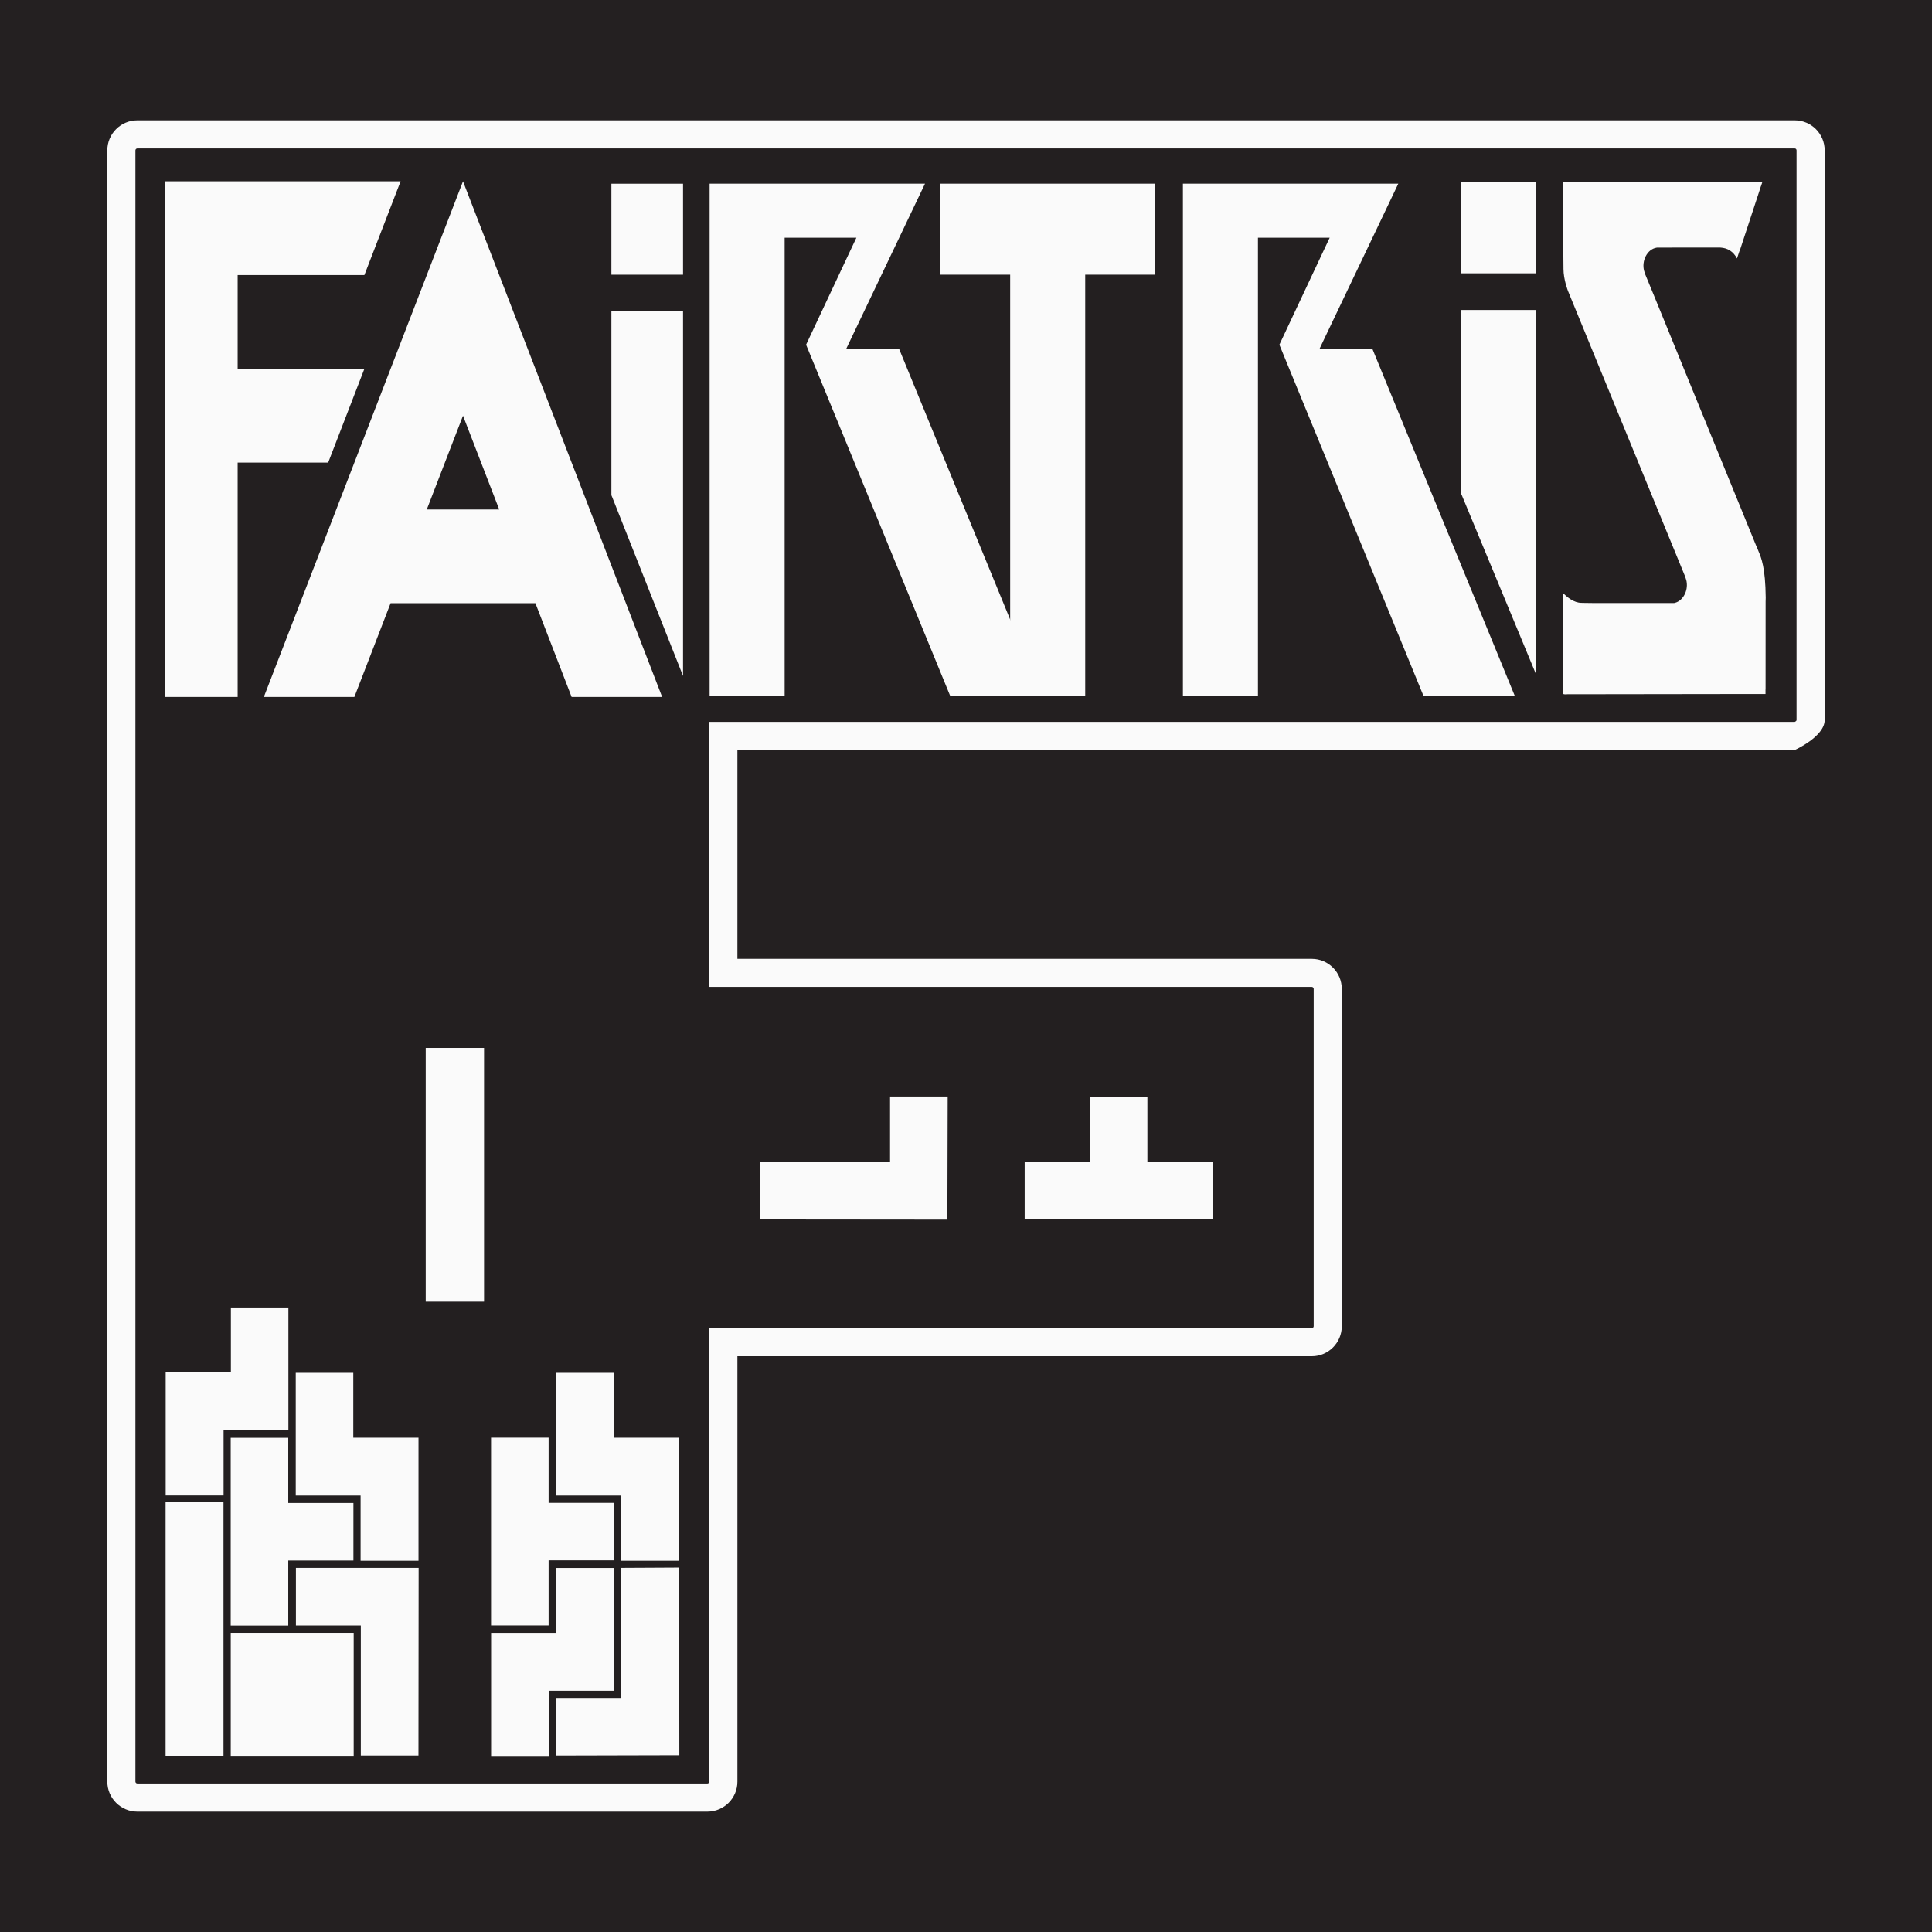
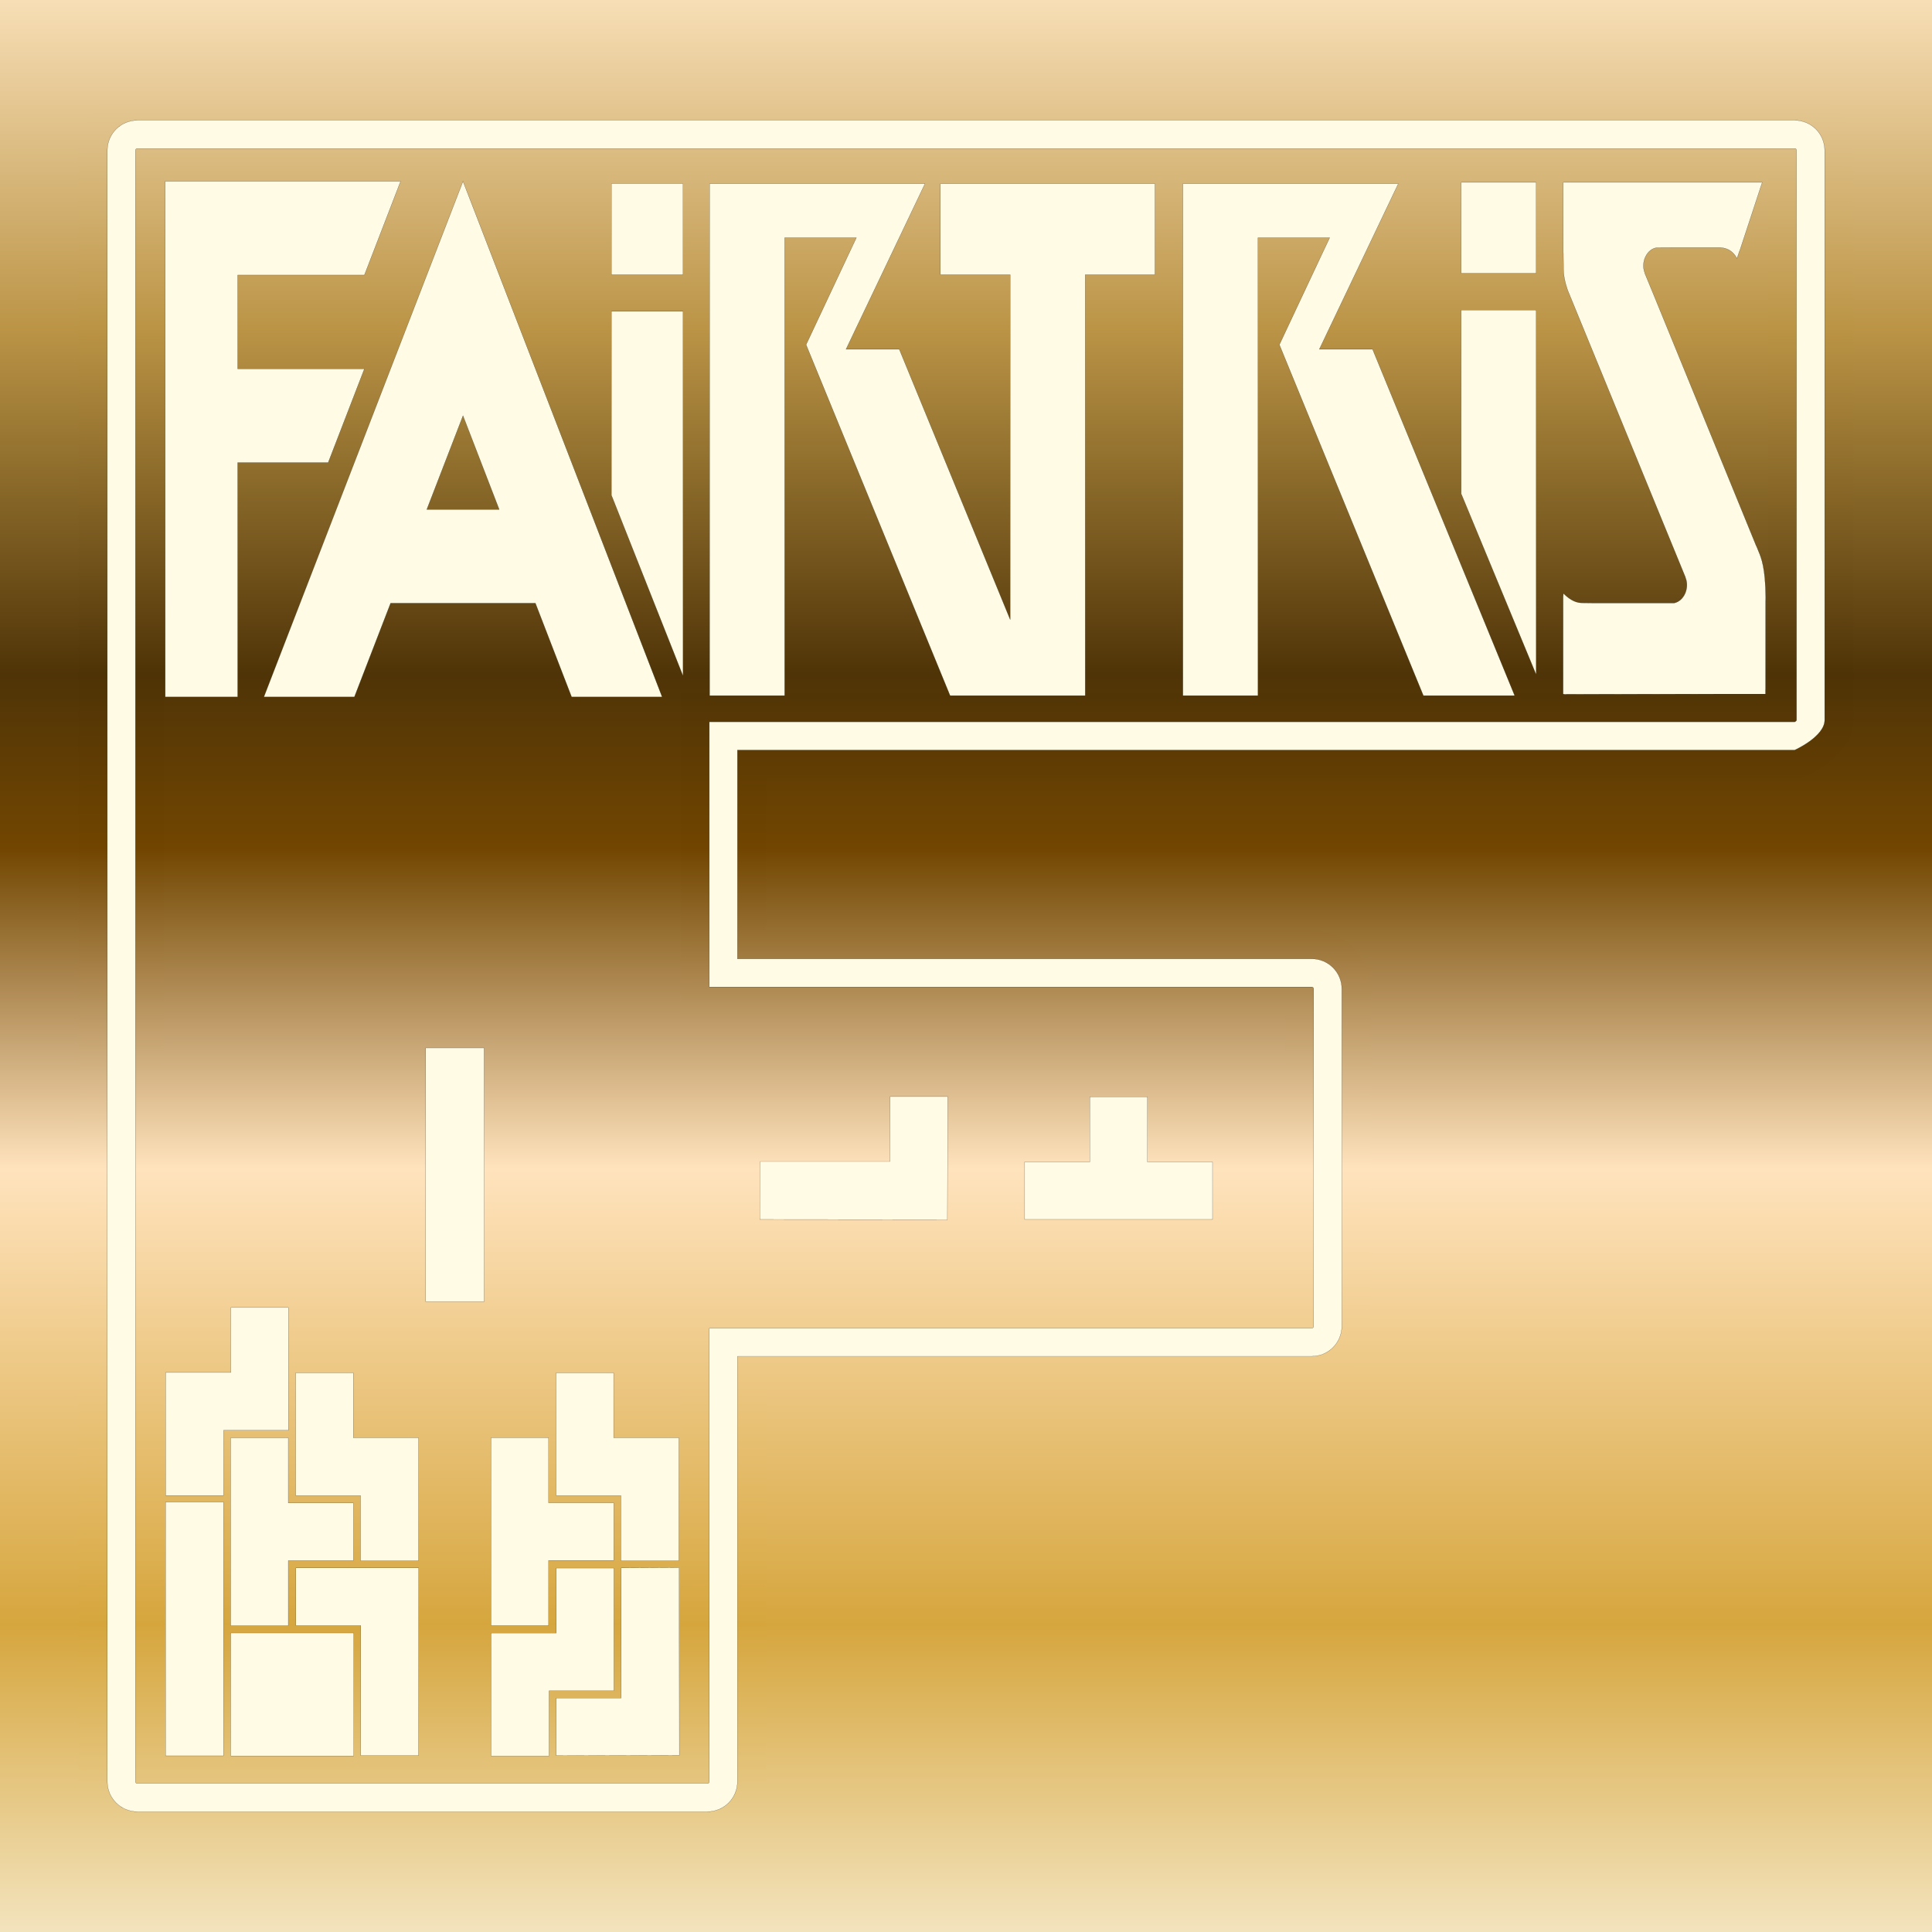
- <svg xmlns="http://www.w3.org/2000/svg" version="1.1" id="Layer_1" x="0px" y="0px" width="675" height="675" viewBox="0 0 675 675" enable-background="new 0 0 702.643 1000" xml:space="preserve">
+ <svg xmlns="http://www.w3.org/2000/svg" xmlns:xlink="http://www.w3.org/1999/xlink" version="1.1" id="Layer_1" x="0px" y="0px" width="675" height="675" viewBox="0 0 675 675" enable-background="new 0 0 702.643 1000" xml:space="preserve">
  <defs id="defs97">
+     <linearGradient id="linearGradient1">
+       <stop style="stop-color:#f3e3bd;stop-opacity:1;" offset="0" id="stop1" />
+       <stop style="stop-color:#d6a63d;stop-opacity:1;" offset="0.159" id="stop15" />
+       <stop style="stop-color:#ffe3bd;stop-opacity:1;" offset="0.395" id="stop3" />
+       <stop style="stop-color:#714500;stop-opacity:1;" offset="0.561" id="stop4" />
+       <stop style="stop-color:#4e3306;stop-opacity:1;" offset="0.651" id="stop13" />
+       <stop style="stop-color:#bb9445;stop-opacity:1;" offset="0.83" id="stop5" />
+       <stop style="stop-color:#f7deb5;stop-opacity:1;" offset="1" id="stop2" />
+     </linearGradient>
    <rect x="525.911" y="-276.214" width="1020.885" height="357.973" id="rect1719" />
    <rect x="660.703" y="-256.326" width="996.579" height="342.505" id="rect1713" />
    <rect x="775" y="-89.062" width="692.188" height="218.75" id="rect1697" />
+     <linearGradient xlink:href="#linearGradient1" id="linearGradient15" x1="333.964" y1="674.823" x2="333.964" y2="0.033" gradientUnits="userSpaceOnUse" />
+     <linearGradient xlink:href="#linearGradient1" id="linearGradient56" x1="347.112" y1="674.79" x2="347.112" y2="0.033" gradientUnits="userSpaceOnUse" />
+     <linearGradient xlink:href="#linearGradient1" id="linearGradient57" gradientUnits="userSpaceOnUse" x1="333.964" y1="674.823" x2="333.964" y2="0.21" />
  </defs>
-   <text xml:space="preserve" id="text1711" style="font-style:normal;font-variant:normal;font-weight:normal;font-stretch:normal;font-size:40px;line-height:1.25;font-family:'Modern Tetris';-inkscape-font-specification:'Modern Tetris';white-space:pre;shape-inside:url(#rect1713);fill:#000000;fill-opacity:1;stroke:none;" transform="translate(-2.451171,-100.4041)" />
-   <g id="g942">
-     <rect style="opacity:0.995;fill:#231f20;fill-opacity:1;stroke:none;stroke-width:12.117" id="rect3118" width="675" height="675" x="2.1325683e-08" y="1.3989257e-06" />
-     <path id="path4" style="fill:#fafafa;fill-opacity:1;stroke-width:0.963" d="m 47.966,42.047 c -5.775,0 -10.466,4.692 -10.466,10.468 v 203.882 5.645 360.454 c 0,5.763 4.706,10.456 10.481,10.456 H 247.122 c 5.806,0 10.513,-4.692 10.513,-10.456 V 473.852 h 200.701 c 5.763,0 10.455,-4.706 10.455,-10.481 V 345.519 c 0,-5.806 -4.69,-10.513 -10.455,-10.513 H 257.634 v -72.964 h 369.417 c 0,0 10.449,-4.691 10.449,-10.468 V 52.515 c 0,-5.776 -4.688,-10.468 -10.447,-10.468 z" />
-     <path id="path6" style="fill:#231f20;fill-opacity:1;stroke-width:0.963" d="m 47.966,51.858 c -0.321,0 -0.657,0.32 -0.657,0.657 v 199.701 370.28 c 0,0.339 0.322,0.644 0.674,0.644 H 247.137 c 0.366,0 0.689,-0.304 0.689,-0.644 -6e-5,-52.077 -3e-5,-105.292 0,-158.453 H 458.333 c 0.339,0 0.644,-0.32 0.644,-0.672 V 345.504 c 0,-0.366 -0.304,-0.689 -0.644,-0.689 -118.235,1.2e-4 -103.892,-1.4e-4 -210.508,0 10e-6,-30.934 3e-5,-62.13 0,-92.599 h 379.228 c 0,0 0.625,-0.274 0.625,-0.642 V 52.515 c 0,-0.335 -0.273,-0.657 -0.625,-0.657 z" />
-     <g id="g1943" style="fill:#fafafa;fill-opacity:1" transform="matrix(0.9634141,0,0,0.9634141,-0.9895211,-95.19241)">
-       <path d="m 60.95,351.561 v -187 h 85.351 l -13.131,34 H 87.212 v 34 h 45.958 l -13.131,34 H 87.212 v 85 z" style="font-style:normal;font-variant:normal;font-weight:normal;font-stretch:normal;font-size:136px;line-height:2;font-family:'Modern Tetris';-inkscape-font-specification:'Modern Tetris';white-space:pre;fill:#fafafa;fill-opacity:1;stroke:none;stroke-width:0.879" id="path1723" />
-       <path d="m 182.064,283.561 -13.131,-34 -13.131,34 z m -85.351,68 72.22,-187 72.22,187 h -32.827 l -13.131,-34 h -52.524 l -13.131,34 z" style="font-style:normal;font-variant:normal;font-weight:normal;font-stretch:normal;font-size:136px;line-height:2;font-family:'Modern Tetris';-inkscape-font-specification:'Modern Tetris';white-space:pre;fill:#fafafa;fill-opacity:1;stroke:none;stroke-width:0.879" id="path1725" />
-       <path fill="#ffffff" d="m 248.73,343.948 -25.737,-64.977 -0.063,-0.126 -0.049,-0.127 c -0.061,-0.144 -0.111,-0.238 -0.134,-0.317 v -66.675 h 25.983 V 343.948 Z m 0,-145.528 h -25.983 v -32.988 h 25.983 z" id="path20-8" style="fill:#fafafa;fill-opacity:1;stroke-width:0.879" />
-       <polygon fill="#ffffff" points="417.038,184.163 413.47,184.163 413.47,187.747 413.47,350.214 379.798,350.214 379.798,164.561 476.448,164.561 444.188,219.212 441.001,224.621 447.281,224.621 464.902,224.621 528.675,350.214 487.708,350.214 423.095,222.971 423.159,222.844 442.522,189.539 445.663,184.163 439.433,184.163 " id="polygon24-3" style="fill:#fafafa;fill-opacity:1" transform="matrix(0.8081491,0,0,1,-48.56638,0.85601)" />
-       <path fill="#ffffff" d="m 568.918,350.609 v 0 c -0.142,-0.015 -0.295,-0.015 -0.45,-0.015 -0.09,0 -0.153,0 -0.217,-0.017 l -0.309,-0.096 h -0.052 v -35.43 l 0.04,-0.143 0.024,-0.603 v -0.302 c 1.434,1.365 3.819,3.426 6.601,3.426 l 0.538,0.017 c 0.743,0.015 2.127,0.046 3.46,0.046 h 29.275 0.319 l 0.295,-0.063 c 1.539,-0.412 2.859,-1.617 3.628,-3.282 0.73,-1.57 0.897,-3.394 0.475,-4.996 -0.09,-0.287 -0.181,-0.603 -0.295,-0.904 l -0.025,-0.175 -0.205,-0.476 -42.374,-103.293 c 0,-0.032 -1.616,-4.014 -1.628,-8.01 v -0.586 c -0.011,-1.063 -0.041,-3.283 -0.041,-3.982 v -1.03 l -0.049,-0.111 v -25.644 h 1.307 1.576 69.29 l -0.424,1.269 v 0.016 l -0.088,0.19 -0.45,1.412 -7.227,21.981 -0.09,0.08 -0.243,0.746 -0.642,1.902 c -1.294,-2.458 -3.319,-3.806 -6.024,-3.948 h -16.393 l -6.383,0.015 h -0.191 l -0.192,0.032 c -1.64,0.27 -3.039,1.396 -3.91,3.092 -0.82,1.571 -1.051,3.553 -0.601,5.234 0.052,0.238 0.166,0.587 0.281,0.904 l 0.014,0.127 0.217,0.523 3.153,7.644 36.874,90.273 0.475,1.046 c 0.089,0.287 0.281,0.682 0.448,1.142 1.077,2.539 2.539,6.043 2.653,16.907 l -0.037,1.491 c 0,0.079 -0.014,31.292 -0.014,31.45 v 0.143 0.111 l -0.025,0.206 v 0.206 1.365 h -13.52 c -20.226,0.015 -58.434,0.079 -58.434,0.079 h -0.295 z" id="path16-3" style="fill:#fafafa;fill-opacity:1;stroke-width:0.899" />
-       <path fill="#ffffff" d="m 558.113,343.457 -26.928,-64.977 -0.066,-0.126 -0.052,-0.127 c -0.064,-0.144 -0.116,-0.238 -0.141,-0.317 v -66.675 h 27.185 v 132.222 z m 0,-145.528 h -27.185 v -32.988 h 27.185 z" id="path20-4" style="fill:#fafafa;fill-opacity:1;stroke-width:0.899" />
-       <polygon fill="#ffffff" points="423.095,222.971 423.159,222.844 442.522,189.539 445.663,184.163 439.433,184.163 417.038,184.163 413.47,184.163 413.47,187.747 413.47,350.214 379.798,350.214 379.798,164.561 476.448,164.561 444.188,219.212 441.001,224.621 447.281,224.621 464.902,224.621 528.675,350.214 487.708,350.214 " id="polygon24-33" style="fill:#fafafa;fill-opacity:1" transform="matrix(0.8081491,0,0,1,123.0724,0.85601)" />
-       <polygon fill="#ffffff" points="302.29,201.148 302.29,197.564 298.705,197.564 270.983,197.564 270.983,164.561 367.237,164.561 367.237,197.564 339.544,197.564 335.961,197.564 335.961,201.148 335.961,350.214 302.29,350.214 " id="polygon28-9" style="fill:#fafafa;fill-opacity:1" transform="matrix(0.8081491,0,0,1,123.0724,0.85601)" />
+   <g id="g75">
+     <text xml:space="preserve" id="text1711" style="font-style:normal;font-variant:normal;font-weight:normal;font-stretch:normal;font-size:40px;line-height:1.25;font-family:'Modern Tetris';-inkscape-font-specification:'Modern Tetris';white-space:pre;shape-inside:url(#rect1713);display:inline;fill:#000000;fill-opacity:1;stroke:none" transform="translate(-2.451171,-100.4041)" />
+     <path d="M 0,0 V 675 H 675 V 0 Z M 47.967,42.047 H 627.053 c 5.759,0 10.447,4.693 10.447,10.469 V 251.574 c 0,5.777 -10.449,10.469 -10.449,10.469 H 257.635 v 72.963 h 200.701 c 5.764,0 10.453,4.708 10.453,10.514 v 117.852 c 0,5.775 -4.69,10.48 -10.453,10.48 H 257.635 v 148.645 c 0,5.764 -4.708,10.457 -10.514,10.457 H 47.98 C 42.206,632.953 37.5,628.259 37.5,622.496 V 262.043 256.396 52.516 c 0,-5.776 4.692,-10.469 10.467,-10.469 z" style="opacity:0.995;fill:url(#linearGradient57);stroke-width:12.117" id="path19" />
+     <path d="M 47.967,42.047 C 42.192,42.047 37.5,46.74 37.5,52.516 v 203.881 5.646 360.453 c 0,5.763 4.706,10.457 10.48,10.457 H 247.121 c 5.806,0 10.514,-4.693 10.514,-10.457 V 473.852 h 200.701 c 5.763,0 10.453,-4.706 10.453,-10.48 V 345.52 c 0,-5.806 -4.689,-10.514 -10.453,-10.514 H 257.635 v -72.963 h 369.416 c 0,0 10.449,-4.692 10.449,-10.469 V 52.516 c 0,-5.776 -4.688,-10.469 -10.447,-10.469 z m 0,9.811 H 627.053 c 0.352,0 0.625,0.323 0.625,0.658 V 251.574 c 0,0.368 -0.625,0.643 -0.625,0.643 H 247.826 c 3e-5,30.469 1e-5,61.664 0,92.598 106.615,-1.4e-4 92.273,1.2e-4 210.508,0 0.339,0 0.643,0.323 0.643,0.689 v 117.867 c 0,0.352 -0.303,0.672 -0.643,0.672 H 247.826 c -3e-5,53.161 -6e-5,106.376 0,158.453 0,0.339 -0.323,0.645 -0.689,0.645 H 47.982 c -0.352,0 -0.674,-0.305 -0.674,-0.645 V 252.217 52.516 c 10e-7,-0.336 0.337,-0.658 0.658,-0.658 z" style="fill:#ffffff;stroke:url(#linearGradient56);stroke-width:20;stroke-dasharray:none" id="path55" />
+     <path d="m 47.967,51.857 c -0.321,0 -0.658,0.322 -0.658,0.658 V 252.217 622.496 c 0,0.339 0.322,0.645 0.674,0.645 H 247.137 c 0.366,0 0.689,-0.305 0.689,-0.645 -6e-5,-52.077 -3e-5,-105.292 0,-158.453 h 210.508 c 0.339,0 0.643,-0.32 0.643,-0.672 V 345.504 c 0,-0.366 -0.303,-0.689 -0.643,-0.689 -118.235,1.2e-4 -103.892,-1.4e-4 -210.508,0 1e-5,-30.934 3e-5,-62.129 0,-92.598 h 379.227 c 0,0 0.625,-0.275 0.625,-0.643 V 52.516 c 0,-0.335 -0.273,-0.658 -0.625,-0.658 z" style="opacity:0.995;fill:url(#linearGradient15);stroke-width:12.117" id="path21" />
+     <path d="M 47.967,42.047 C 42.192,42.047 37.5,46.74 37.5,52.516 v 203.881 5.646 360.453 c 0,5.763 4.706,10.457 10.48,10.457 H 247.121 c 5.806,0 10.514,-4.693 10.514,-10.457 V 473.852 h 200.701 c 5.763,0 10.453,-4.706 10.453,-10.48 V 345.52 c 0,-5.806 -4.689,-10.514 -10.453,-10.514 H 257.635 v -72.963 h 369.416 c 0,0 10.449,-4.692 10.449,-10.469 V 52.516 c 0,-5.776 -4.688,-10.469 -10.447,-10.469 z m 0,9.811 H 627.053 c 0.352,0 0.625,0.323 0.625,0.658 V 251.574 c 0,0.368 -0.625,0.643 -0.625,0.643 H 247.826 c 3e-5,30.469 1e-5,61.664 0,92.598 106.615,-1.4e-4 92.273,1.2e-4 210.508,0 0.339,0 0.643,0.323 0.643,0.689 v 117.867 c 0,0.352 -0.303,0.672 -0.643,0.672 H 247.826 c -3e-5,53.161 -6e-5,106.376 0,158.453 0,0.339 -0.323,0.645 -0.689,0.645 H 47.982 c -0.352,0 -0.674,-0.305 -0.674,-0.645 V 252.217 52.516 c 10e-7,-0.336 0.337,-0.658 0.658,-0.658 z" style="fill:#fffbe5;stroke:#000000;stroke-width:0.048;fill-opacity:1" id="path20" />
+     <g id="g21" style="fill:#fffbe5;fill-opacity:1">
+       <path d="M 57.731,243.506 V 63.348 H 139.959 L 127.309,96.104 H 83.032 v 32.756 h 44.277 l -12.651,32.756 H 83.032 v 81.89 z" style="font-style:normal;font-variant:normal;font-weight:normal;font-stretch:normal;font-size:136px;line-height:2;font-family:'Modern Tetris';-inkscape-font-specification:'Modern Tetris';white-space:pre;fill:#fffbe5;fill-opacity:1;stroke:#000000;stroke-width:0.05;stroke-dasharray:none;stroke-opacity:1" id="path1723" />
+       <path d="m 174.414,177.994 -12.651,-32.756 -12.651,32.756 z M 92.185,243.506 161.763,63.348 231.341,243.506 h -31.626 l -12.651,-32.756 h -50.602 l -12.651,32.756 z" style="font-style:normal;font-variant:normal;font-weight:normal;font-stretch:normal;font-size:136px;line-height:2;font-family:'Modern Tetris';-inkscape-font-specification:'Modern Tetris';white-space:pre;fill:#fffbe5;fill-opacity:1;stroke:#000000;stroke-width:0.05;stroke-dasharray:none;stroke-opacity:1" id="path1725" />
+       <path fill="#ffffff" d="m 238.641,236.172 -24.795,-62.6 -0.06,-0.121 -0.047,-0.122 c -0.059,-0.139 -0.106,-0.229 -0.129,-0.305 v -64.236 h 25.032 v 127.385 z m 0,-140.204 H 213.608 V 64.187 h 25.033 z" id="path20-8" style="fill:#fffbe5;fill-opacity:1;stroke:#000000;stroke-width:0.05;stroke-dasharray:none;stroke-opacity:1" />
+       <path id="polygon24-3" style="fill:#fffbe5;fill-opacity:1;stroke:#000000;stroke-width:0.05;stroke-dasharray:none;stroke-opacity:1" d="M 247.926 64.172 L 247.926 243.033 L 274.141 243.033 L 274.141 86.51 L 274.141 83.057 L 276.92 83.057 L 294.355 83.057 L 299.207 83.057 L 296.76 88.236 L 281.686 120.324 L 281.635 120.445 L 331.941 243.033 L 352.938 243.033 L 363.838 243.033 L 379.154 243.033 L 379.154 99.422 L 379.154 95.969 L 381.943 95.969 L 403.504 95.969 L 403.504 64.172 L 328.562 64.172 L 328.562 95.969 L 350.146 95.969 L 352.938 95.969 L 352.938 99.422 L 352.938 216.471 L 314.186 122.035 L 300.467 122.035 L 295.576 122.035 L 298.059 116.824 L 323.176 64.172 L 247.926 64.172 z " />
+       <path fill="#ffffff" d="m 547.115,242.589 v 0 c -0.137,-0.014 -0.284,-0.014 -0.434,-0.014 -0.087,0 -0.147,0 -0.209,-0.016 l -0.298,-0.092 h -0.05 v -34.134 l 0.038,-0.138 0.023,-0.581 v -0.291 c 1.381,1.315 3.679,3.301 6.36,3.301 l 0.518,0.016 c 0.715,0.014 2.049,0.044 3.333,0.044 h 28.204 0.308 l 0.284,-0.061 c 1.482,-0.397 2.755,-1.558 3.495,-3.162 0.703,-1.513 0.864,-3.27 0.458,-4.813 -0.087,-0.277 -0.174,-0.581 -0.284,-0.871 l -0.025,-0.169 -0.198,-0.459 -40.823,-99.514 c 0,-0.031 -1.556,-3.867 -1.569,-7.717 v -0.565 c -0.011,-1.024 -0.039,-3.163 -0.039,-3.836 v -0.992 l -0.047,-0.107 V 63.713 h 1.259 1.518 66.755 l -0.409,1.223 v 0.015 l -0.085,0.183 -0.434,1.36 -6.963,21.177 -0.087,0.077 -0.234,0.719 -0.618,1.832 c -1.246,-2.368 -3.198,-3.667 -5.804,-3.804 h -15.794 l -6.149,0.014 h -0.184 l -0.185,0.031 c -1.58,0.26 -2.928,1.345 -3.767,2.979 -0.79,1.514 -1.013,3.423 -0.579,5.043 0.05,0.229 0.16,0.566 0.271,0.871 l 0.014,0.122 0.209,0.504 3.038,7.364 35.525,86.97 0.458,1.008 c 0.086,0.277 0.271,0.657 0.431,1.1 1.038,2.446 2.446,5.822 2.556,16.288 l -0.036,1.436 c 0,0.076 -0.014,30.147 -0.014,30.299 v 0.138 0.107 l -0.024,0.198 v 0.198 1.315 H 603.804 c -19.486,0.014 -56.296,0.076 -56.296,0.076 h -0.284 z" id="path16-3" style="fill:#fffbe5;fill-opacity:1;stroke:#000000;stroke-width:0.05;stroke-dasharray:none;stroke-opacity:1" />
+       <path fill="#ffffff" d="m 536.704,235.699 -25.942,-62.6 -0.064,-0.121 -0.05,-0.122 c -0.062,-0.139 -0.111,-0.229 -0.135,-0.305 v -64.236 h 26.191 v 127.385 z m 0,-140.204 H 510.514 V 63.714 h 26.191 z" id="path20-4" style="fill:#fffbe5;fill-opacity:1;stroke:#000000;stroke-width:0.05;stroke-dasharray:none;stroke-opacity:1" />
+       <path id="polygon24-33" style="fill:#fffbe5;fill-opacity:1;stroke:#000000;stroke-width:0.05;stroke-dasharray:none;stroke-opacity:1" d="m 462.12,88.237 2.446,-5.179 h -4.851 -17.436 -2.778 V 86.51 243.033 H 413.284 V 64.173 h 75.25 l -25.117,52.652 -2.481,5.211 h 4.889 13.719 l 49.653,120.998 h -31.896 l -50.307,-122.588 0.05,-0.122 z" />
    </g>
-     <g id="g1958" transform="matrix(0.9634141,0,0,0.9634141,-0.9895211,-95.19241)" style="fill:#fafafa;fill-opacity:1">
-       <polygon fill="#231f20" points="302.702,620.225 281.832,620.225 281.832,688.342 302.702,688.342 302.702,664.727 326.334,664.727 326.334,643.855 302.702,643.855 " id="polygon70" transform="translate(-197.1383,0.01500146)" style="fill:#fafafa;fill-opacity:1" />
-       <polygon fill="#231f20" points="397.118,620.176 376.245,620.176 376.245,688.295 397.118,688.295 397.118,664.664 420.747,664.664 420.747,643.809 397.118,643.809 " id="polygon72" transform="translate(-197.1383,0.01500146)" style="fill:#fafafa;fill-opacity:1" />
-       <polygon fill="#231f20" points="258.248,641.127 279.246,641.127 279.246,617.48 302.75,617.48 302.75,572.964 281.895,572.964 281.895,596.516 258.248,596.516 " id="polygon74" transform="translate(-197.1383,0.01500146)" style="fill:#fafafa;fill-opacity:1" />
-       <polygon fill="#231f20" points="376.262,735.604 397.261,735.604 397.261,711.957 420.779,711.957 420.779,667.439 399.909,667.439 399.909,690.99 376.262,690.99 " id="polygon76" transform="translate(-197.1383,0.01500146)" style="fill:#fafafa;fill-opacity:1" />
-       <polygon fill="#231f20" points="349.934,664.807 328.935,664.807 328.935,641.159 305.415,641.159 305.415,596.657 326.286,596.657 326.286,620.193 349.934,620.193 " id="polygon78" transform="translate(-197.1383,0.01500146)" style="fill:#fafafa;fill-opacity:1" />
-       <polygon fill="#231f20" points="444.348,664.807 423.35,664.807 423.35,641.159 399.845,641.159 399.845,596.657 420.7,596.657 420.7,620.193 444.348,620.193 " id="polygon80" transform="translate(-197.1383,0.01500146)" style="fill:#fafafa;fill-opacity:1" />
-       <path id="rect82" style="fill:#fafafa;fill-opacity:1" d="m 155.412,478.834 h 21.156 V 570.853 l -21.156,1e-5 z" />
-       <rect x="61.078" y="643.522" fill="#231f20" width="20.998" height="92.019" id="rect84" style="fill:#fafafa;fill-opacity:1" />
-       <rect x="84.708" y="690.99" fill="#231f20" width="44.583" height="44.582" id="rect86" style="fill:#fafafa;fill-opacity:1" />
-       <polygon fill="#231f20" points="329.015,688.311 329.015,735.461 349.917,735.461 349.981,667.406 305.478,667.406 305.478,688.311 " id="polygon88" transform="translate(-197.1383,0.01500146)" style="fill:#fafafa;fill-opacity:1" />
-       <polygon fill="#231f20" points="423.445,714.559 423.445,667.406 444.458,667.295 444.522,735.352 399.892,735.461 399.892,714.559 " id="polygon90" transform="translate(-197.1383,0.01500146)" style="fill:#fafafa;fill-opacity:1" />
-       <polygon fill="#231f20" points="399.892,714.559 423.445,714.559 423.445,667.406 444.458,667.295 444.522,735.352 399.892,735.461 " id="polygon90-7" transform="matrix(0,1,1,0,-390.7545,96.58308)" style="fill:#fafafa;fill-opacity:1" />
-       <polygon fill="#231f20" points="281.832,620.225 281.832,688.342 302.702,688.342 302.702,664.727 326.334,664.727 326.334,643.855 302.702,643.855 302.702,620.225 " id="polygon70-7" transform="rotate(-90,287.637,535.2361)" style="fill:#fafafa;fill-opacity:1" />
+     <g id="g1958" transform="matrix(0.9634141,0,0,0.9634141,-0.9895211,-95.19241)" style="fill:#fffbe5;fill-opacity:1;stroke:#000000;stroke-opacity:1;stroke-width:0.052;stroke-dasharray:none">
+       <path id="polygon70" transform="translate(-197.1383,0.01500146)" d="m 281.832,688.342 h 20.87 v -23.615 h 23.632 v -20.872 h -23.632 v -23.63 h -20.87 z" style="stroke:#000000;stroke-opacity:1;stroke-width:0.052;stroke-dasharray:none;fill:#fffbe5;fill-opacity:1" />
+       <path id="polygon72" transform="translate(-197.1383,0.01500146)" d="m 376.245,688.295 h 20.873 v -23.631 h 23.629 v -20.855 h -23.629 v -23.633 h -20.873 z" style="stroke:#000000;stroke-opacity:1;stroke-width:0.052;stroke-dasharray:none;fill:#fffbe5;fill-opacity:1" />
+       <path id="polygon74" transform="translate(-197.1383,0.01500146)" d="m 279.246,617.48 h 23.504 v -44.516 h -20.855 v 23.552 h -23.647 v 44.611 h 20.998 z" style="stroke:#000000;stroke-opacity:1;stroke-width:0.052;stroke-dasharray:none;fill:#fffbe5;fill-opacity:1" />
+       <path id="polygon76" transform="translate(-197.1383,0.01500146)" d="m 397.261,711.957 h 23.518 v -44.518 h -20.87 v 23.551 h -23.647 v 44.614 h 20.999 z" style="stroke:#000000;stroke-opacity:1;stroke-width:0.052;stroke-dasharray:none;fill:#fffbe5;fill-opacity:1" />
+       <path id="polygon78" transform="translate(-197.1383,0.01500146)" d="m 328.935,641.159 h -23.52 v -44.502 h 20.871 v 23.536 h 23.648 v 44.614 h -20.999 z" style="stroke:#000000;stroke-opacity:1;stroke-width:0.052;stroke-dasharray:none;fill:#fffbe5;fill-opacity:1" />
+       <path id="polygon80" transform="translate(-197.1383,0.01500146)" d="M 423.35,641.159 H 399.845 V 596.657 H 420.7 v 23.536 h 23.648 v 44.614 H 423.35 Z" style="stroke:#000000;stroke-opacity:1;stroke-width:0.052;stroke-dasharray:none;fill:#fffbe5;fill-opacity:1" />
+       <path id="rect82" style="fill:#fffbe5;fill-opacity:1;stroke:#000000;stroke-opacity:1;stroke-width:0.052;stroke-dasharray:none" d="m 155.412,478.834 h 21.156 V 570.853 l -21.156,1e-5 z" />
+       <path id="rect84" d="m 61.078,643.522 h 20.998 v 92.019 H 61.078 Z" style="stroke:#000000;stroke-opacity:1;stroke-width:0.052;stroke-dasharray:none;fill:#fffbe5;fill-opacity:1" />
+       <path id="rect86" d="m 84.708,690.99 h 44.583 v 44.582 H 84.708 Z" style="stroke:#000000;stroke-opacity:1;stroke-width:0.052;stroke-dasharray:none;fill:#fffbe5;fill-opacity:1" />
+       <path id="polygon88" transform="translate(-197.1383,0.01500146)" d="m 349.917,735.461 0.064,-68.055 h -44.503 v 20.905 h 23.537 v 47.15 z" style="stroke:#000000;stroke-opacity:1;stroke-width:0.052;stroke-dasharray:none;fill:#fffbe5;fill-opacity:1" />
+       <path id="polygon90" transform="translate(-197.1383,0.01500146)" d="m 444.458,667.295 0.064,68.057 -44.63,0.109 v -20.902 h 23.553 v -47.153 z" style="stroke:#000000;stroke-opacity:1;stroke-width:0.052;stroke-dasharray:none;fill:#fffbe5;fill-opacity:1" />
+       <path id="polygon90-7" transform="matrix(0,1,1,0,-390.7545,96.58308)" d="m 423.445,667.406 21.013,-0.111 0.064,68.057 -44.63,0.109 v -20.902 h 23.553 z" style="stroke:#000000;stroke-opacity:1;stroke-width:0.052;stroke-dasharray:none;fill:#fffbe5;fill-opacity:1" />
+       <path id="polygon70-7" transform="rotate(-90,287.637,535.2361)" d="m 302.702,688.342 v -23.615 h 23.632 v -20.872 h -23.632 v -23.63 h -20.87 v 68.117 z" style="stroke:#000000;stroke-opacity:1;stroke-width:0.052;stroke-dasharray:none;fill:#fffbe5;fill-opacity:1" />
    </g>
  </g>
</svg>
